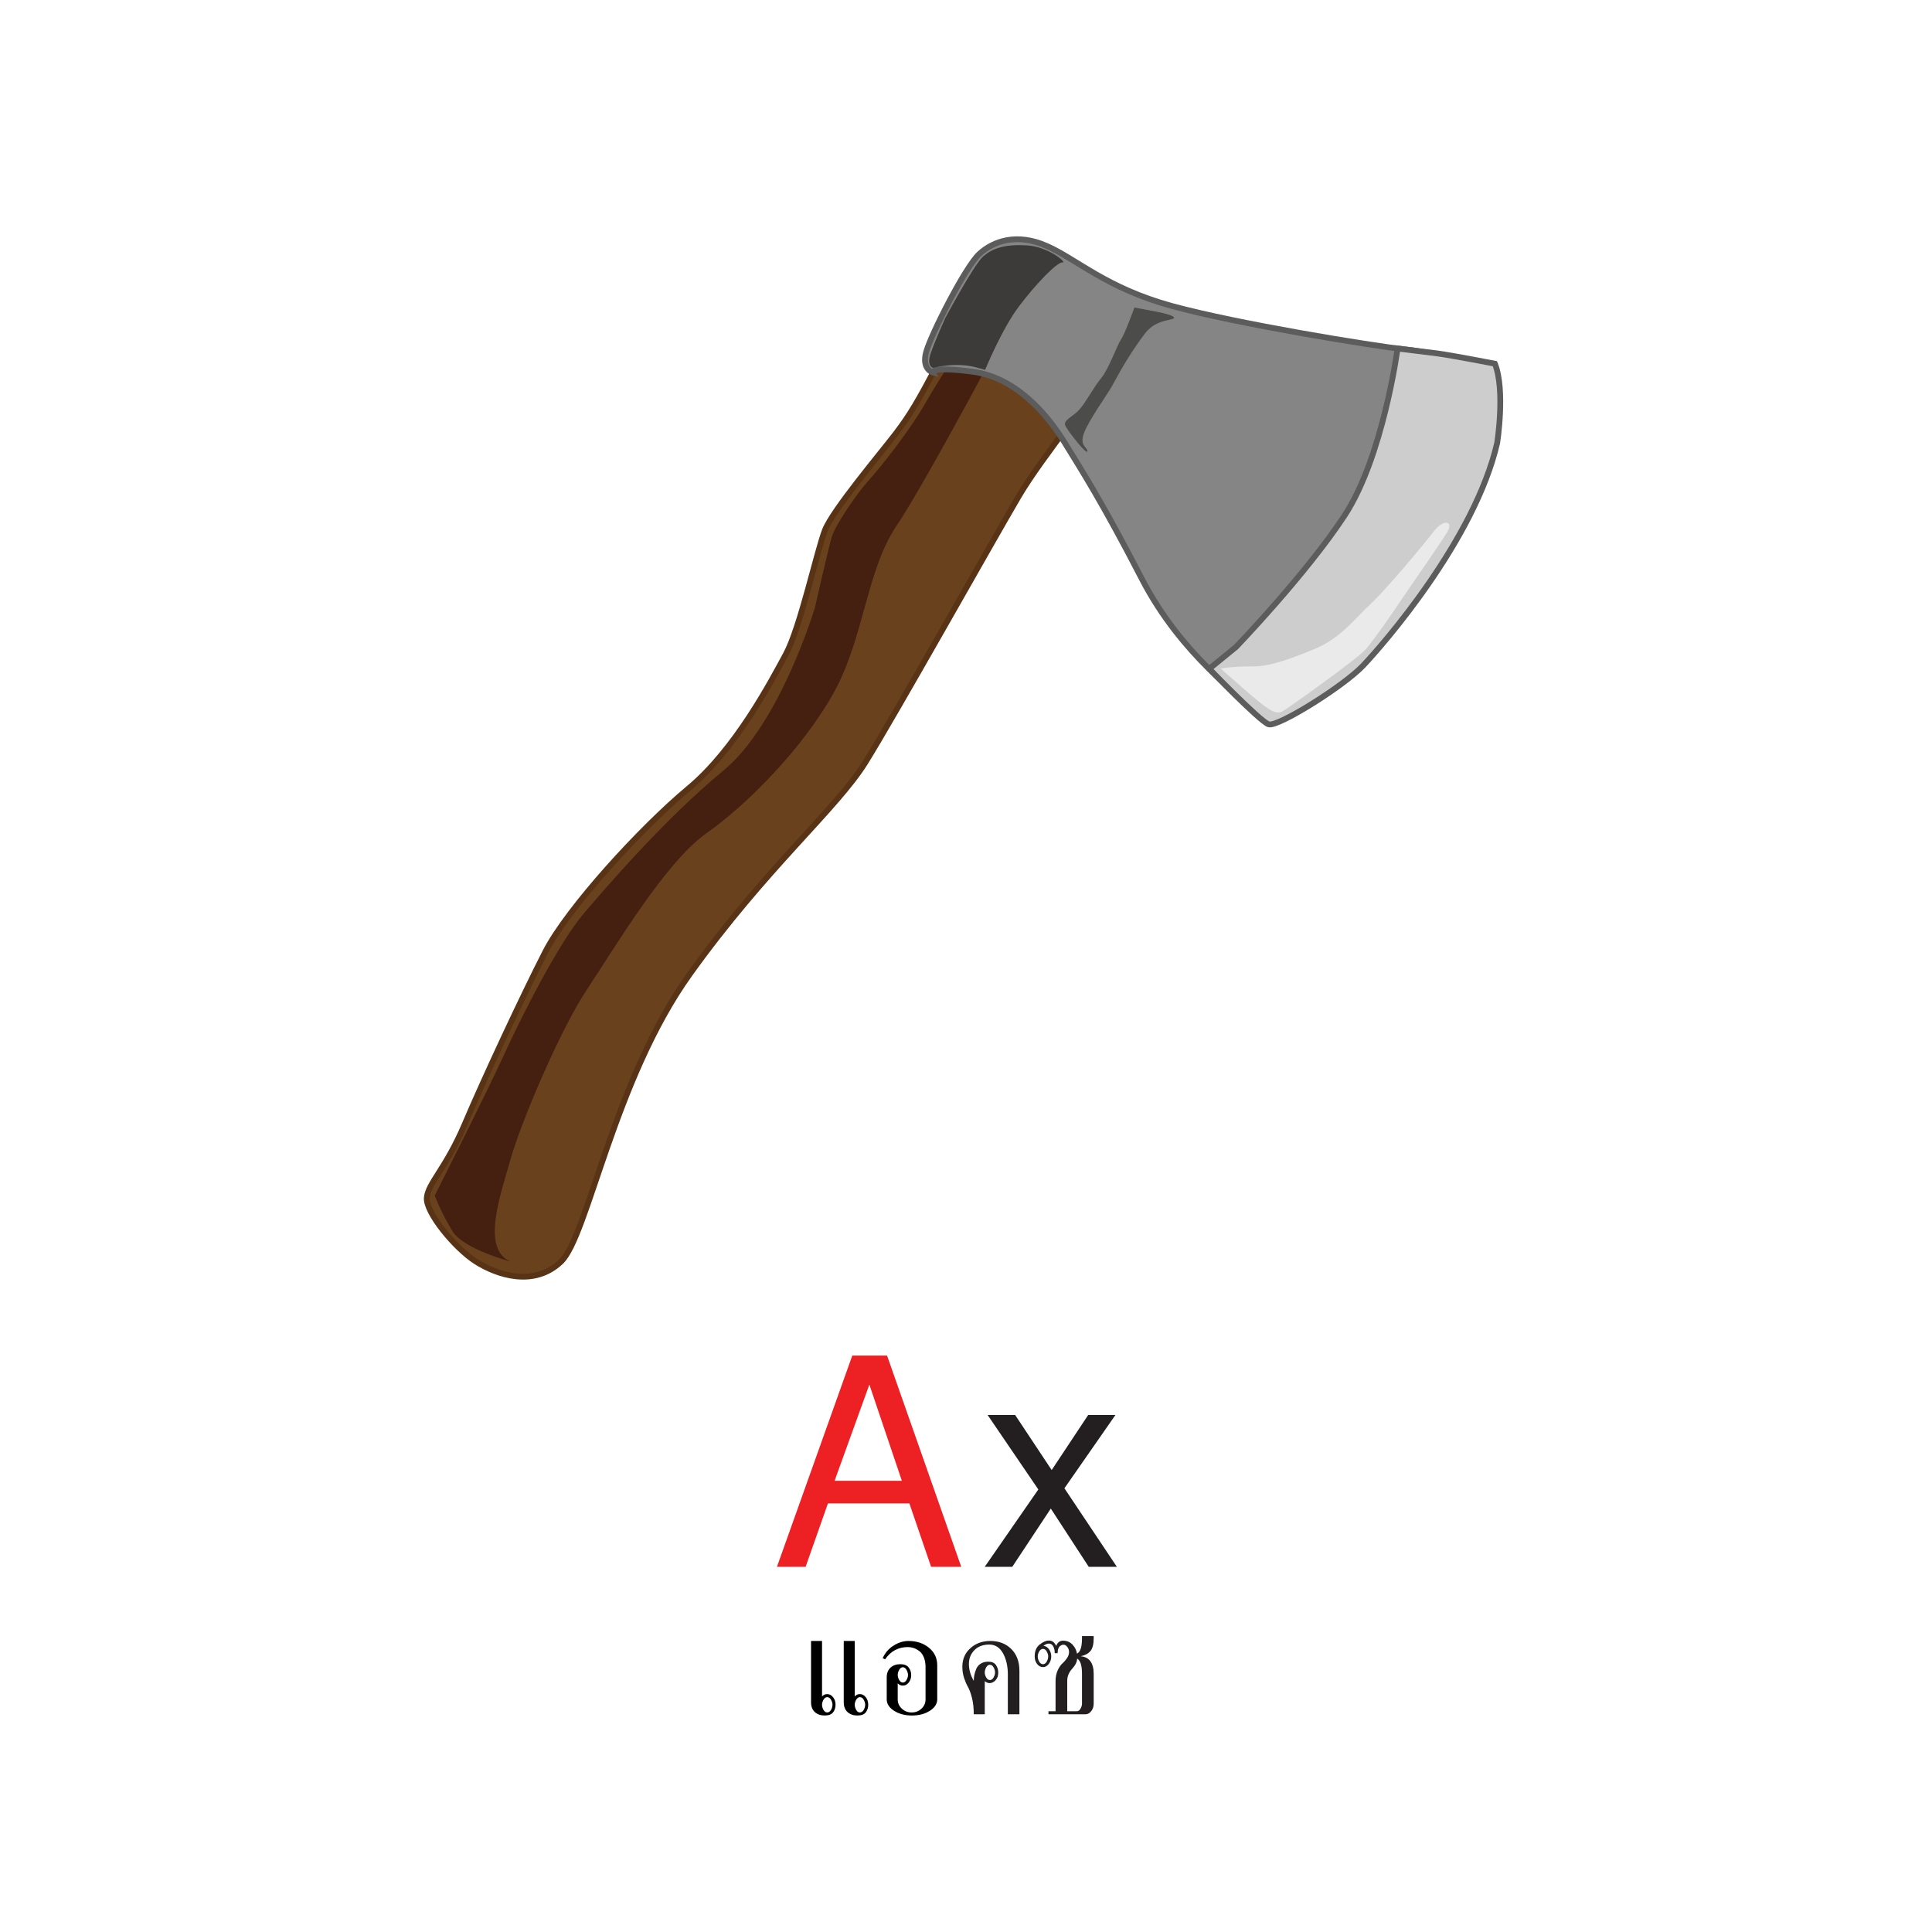
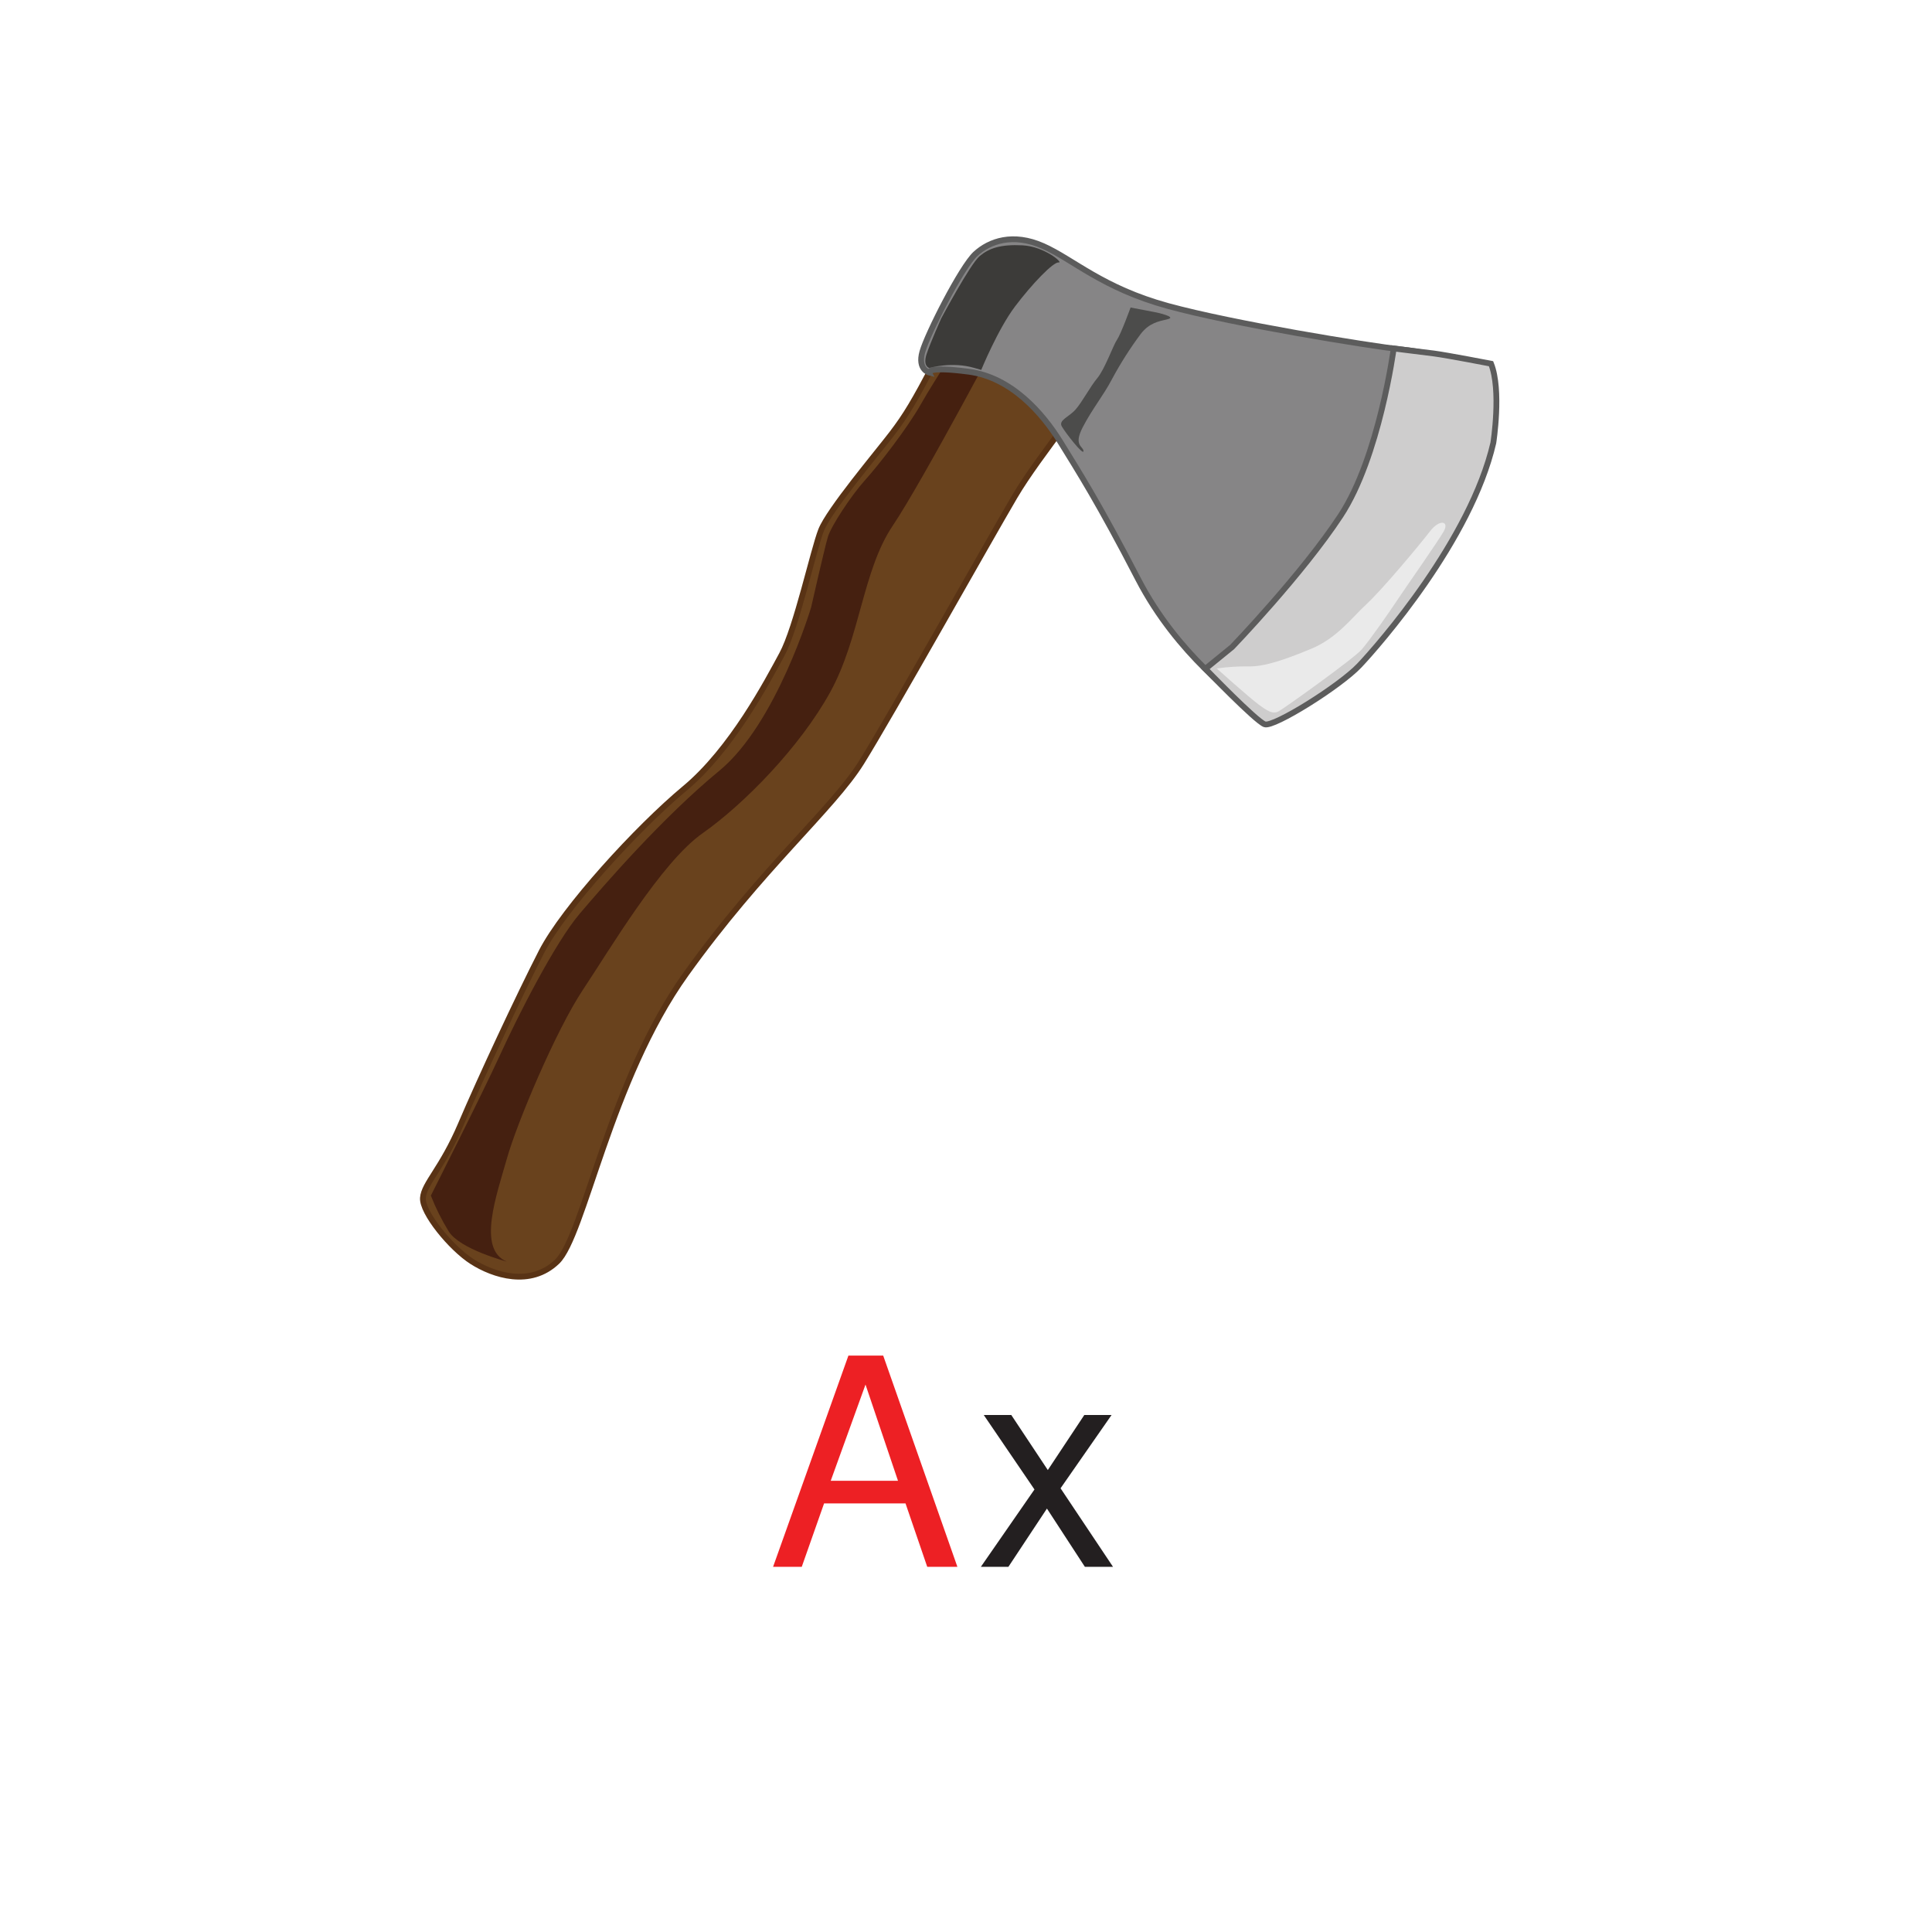
<svg xmlns="http://www.w3.org/2000/svg" id="Layer_2" data-name="Layer 2" viewBox="0 0 1000 1000">
  <defs>
    <style>
      .cls-1 {
        fill: #69421d;
        stroke: #593315;
      }

      .cls-1, .cls-3, .cls-5 {
        stroke-miterlimit: 10;
        stroke-width: 3px;
      }

      .cls-2 {
        fill: #452010;
      }

      .cls-3 {
        fill: #868586;
      }

      .cls-3, .cls-5 {
        stroke: #5c5c5c;
      }

      .cls-4 {
        fill: #3c3b39;
      }

      .cls-5 {
        fill: #cecdcd;
      }

      .cls-6 {
        fill: #4c4c4b;
      }

      .cls-7 {
        fill: #eaeaea;
      }

      .cls-8 {
        font-size: 150px;
        fill: #ed2024;
        font-family: FreeSansBold, FreeSans;
      }

      .cls-9 {
        fill: #231f20;
      }
- 
-       .cls-10 {
-         font-size: 72px;
-         font-family: MicrosoftSansSerif, Microsoft Sans Serif;
-       }
    </style>
  </defs>
  <g>
-     <g>
-       <path class="cls-1" d="M520.81,128.52s-24.89,39.94-35.31,59.63-14.48,26.63-22,36.47S431.08,264,427,274.4s-12.74,50.37-20.26,64.26-26,49.21-50.37,69.47-62.52,61.94-74.1,84.52-31.84,66-41.68,89.15-19.1,30.68-19.68,38.21,14.47,26,25.47,33,30.1,13.32,44,0S317.62,559.22,357,504.23s75.84-85.43,90.89-109.58,66-115,79.31-137.61,39.94-52.68,45.15-67.73-30.68-42.26-35.89-46.9Z" />
-       <path class="cls-2" d="M523.7,165.57s-44,83.36-59.62,106.52S447.29,330,431.66,358.34s-44.58,57.89-66,72.94-48.05,60.21-61.95,81.05-34.15,68.89-39.36,87.41-15.59,46.89,0,53.26c0,0-24.32-6.37-30.1-15.63A117.23,117.23,0,0,1,225,618.85s26.63-52.68,35.89-72.94S289.25,488,302,473s42.83-49.79,72.36-74.1,47.47-84.52,47.47-84.52,6.95-30.68,8.68-36.47,12.3-21.71,19.11-29.24,22-26.92,29.23-39.8,24.89-39.07,27.93-45.59,5.21-17.51,11.87-17.94S523.7,165.57,523.7,165.57Z" />
-       <path class="cls-3" d="M483,192.84s-6.19-1.51-3.58-10.77,20.26-44,27.5-50.65,19.39-11,35-4.06,30.68,21.71,64.55,31,103.33,20.56,121.28,22.58,37.62,7.43,39.65,10.32-2.12,33.39-16.4,70S650.58,367.17,647.2,364.52s-35.7-25.28-56.15-64.84-30.88-55.77-40.14-70.82-25.47-33.57-47.47-36.47S483,192.84,483,192.84Z" />
-       <path class="cls-4" d="M483,190.46s11.77-3.47,23.35,0l3.54,1s8.61-21.07,17.49-32.84,19.88-23.15,22.58-22.77-7.33-8.29-18.72-8.87-17.37,1.54-22.19,5.59-19.88,32.23-19.88,32.23-5.33,11.84-7.52,18.33S483,190.46,483,190.46Z" />
-       <path class="cls-5" d="M723.38,180.37s-7.48,56.12-27.45,86.51-56.16,68-56.16,68L625.9,346.17S652,373.23,656.61,374.9s38.88-19.74,49-30.45,57.75-65,69.33-115.2c0,0,4.3-27.31-1.18-41,0,0-22.76-4.4-29.6-5.29S723.38,180.37,723.38,180.37Z" />
-       <path class="cls-6" d="M600.5,161.71l-13.31-2.54s-5,13.73-7,16.63S573.88,191,570,195.67s-7.92,12.55-11.39,16.41-8.88,5.4-7,8.68,11.2,15.24,11.2,12.73-5.41-2.7-.39-12.35,10.61-16.28,15-24.63A189.11,189.11,0,0,1,592.4,172.9c4.44-5.79,9.26-6.56,14.09-7.72S600.5,161.71,600.5,161.71Z" />
-       <path class="cls-7" d="M631.77,346s16.78,15,21.61,18.6,7.52,5.14,10.42,3.59,38.78-27.2,43-32,14.66-19.87,18.72-26,20.64-29.71,23.73-35.12-2.12-6.56-7.14,0-24.31,29.72-32.61,37.44-15.44,17.75-28.94,23.35-24.13,9.26-32.23,9.07A105.47,105.47,0,0,0,631.77,346Z" />
-     </g>
-     <text class="cls-8" transform="translate(399.89 810.99)">A<tspan class="cls-9" x="108.3" y="0">x</tspan>
-     </text>
-     <text class="cls-10" transform="translate(415.19 887.3)">แอ<tspan class="cls-9" x="78.75" y="0">คซ</tspan>
-     </text>
+     <path class="cls-1" d="M518.81,128.52s-24.89,39.95-35.31,59.63-14.48,26.63-22,36.47S429.08,264,425,274.4s-12.74,50.37-20.26,64.26-26,49.21-50.37,69.47-62.52,61.94-74.1,84.52-31.84,66-41.68,89.15-19.1,30.68-19.68,38.21,14.47,26,25.47,33,30.1,13.32,44,0S315.62,559.22,355,504.23s75.84-85.43,90.89-109.58,66-115,79.31-137.61,39.94-52.68,45.15-67.73-30.68-42.26-35.89-46.9Z" />
+     <path class="cls-2" d="M521.7,165.57s-44,83.36-59.62,106.52S445.29,330,429.66,358.34s-44.58,57.89-66,72.94-48.05,60.21-61.95,81.05-34.15,68.89-39.36,87.41-15.59,46.89,0,53.26c0,0-24.32-6.37-30.1-15.63A117.23,117.23,0,0,1,223,618.85s26.63-52.68,35.89-72.94S287.25,488,300,473s42.83-49.79,72.36-74.1,47.47-84.52,47.47-84.52,6.95-30.68,8.68-36.47,12.3-21.71,19.11-29.24,22-26.92,29.23-39.8,24.89-39.07,27.93-45.59,5.21-17.51,11.87-17.94S521.7,165.57,521.7,165.57Z" />
+     <path class="cls-3" d="M481,192.84s-6.19-1.51-3.58-10.77,20.26-44,27.5-50.65,19.39-11,35-4.06,30.68,21.71,64.55,31,103.33,20.56,121.28,22.58,37.62,7.43,39.65,10.33-2.12,33.38-16.4,70S648.58,367.17,645.2,364.52s-35.7-25.28-56.15-64.84-30.88-55.77-40.14-70.82-25.47-33.57-47.47-36.47S481,192.84,481,192.84Z" />
+     <path class="cls-4" d="M481,190.46s11.77-3.47,23.35,0l3.54,1s8.61-21.07,17.49-32.84,19.88-23.15,22.58-22.77-7.33-8.29-18.72-8.87-17.37,1.54-22.19,5.59-19.88,32.23-19.88,32.23-5.33,11.84-7.52,18.33S481,190.46,481,190.46Z" />
+     <path class="cls-5" d="M721.38,180.37s-7.48,56.12-27.45,86.51-56.16,68-56.16,68L623.9,346.17S650,373.23,654.61,374.9s38.88-19.74,49-30.45,57.75-65,69.33-115.2c0,0,4.3-27.31-1.18-41,0,0-22.76-4.4-29.6-5.29S721.38,180.37,721.38,180.37Z" />
+     <path class="cls-6" d="M598.5,161.71l-13.31-2.54s-5,13.73-7,16.63S571.88,191,568,195.67s-7.92,12.55-11.39,16.41-8.88,5.4-7,8.68,11.2,15.24,11.2,12.73-5.41-2.7-.39-12.35,10.61-16.28,15-24.63A189.11,189.11,0,0,1,590.4,172.9c4.44-5.79,9.26-6.56,14.09-7.72S598.5,161.71,598.5,161.71Z" />
+     <path class="cls-7" d="M629.77,346s16.78,15,21.61,18.6,7.52,5.14,10.42,3.59,38.78-27.2,43-32,14.66-19.87,18.72-26,20.64-29.71,23.73-35.12-2.12-6.56-7.14,0-24.31,29.72-32.61,37.44-15.44,17.75-28.94,23.35-24.13,9.26-32.23,9.07A105.47,105.47,0,0,0,629.77,346Z" />
  </g>
+   <text class="cls-8" transform="translate(397.89 810.99)">A<tspan class="cls-9" x="108.3" y="0">x</tspan>
+   </text>
</svg>
